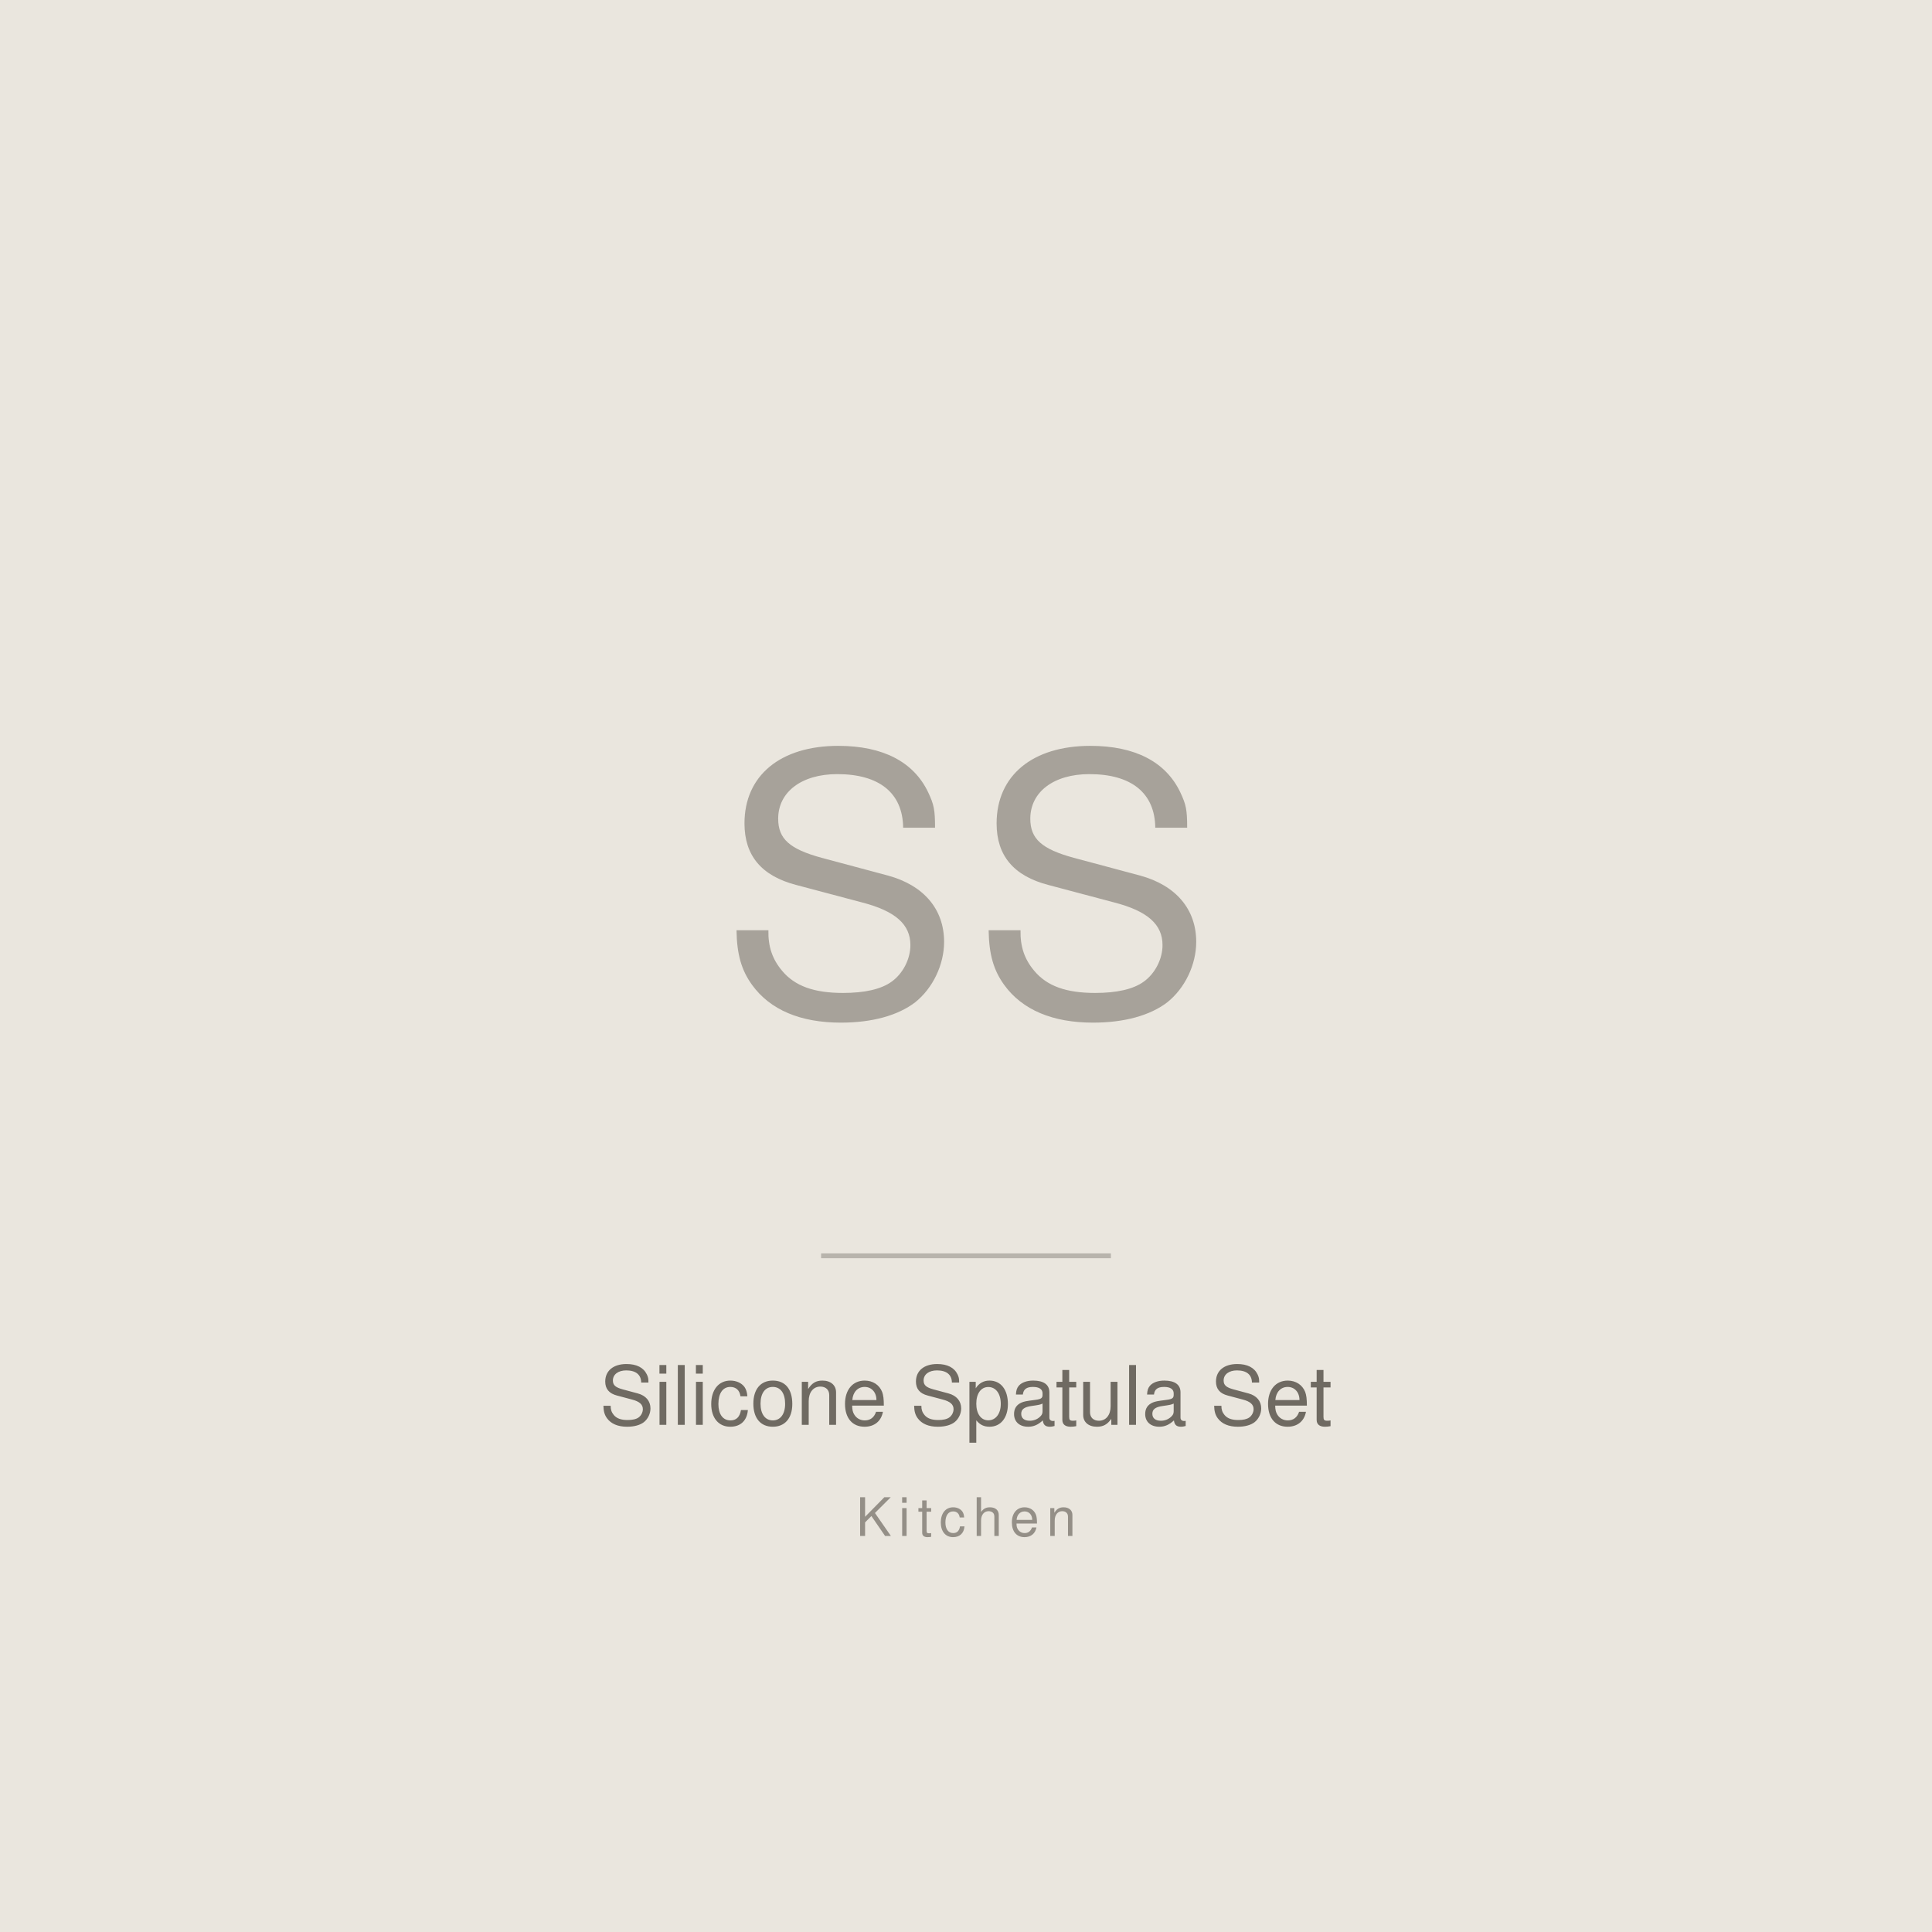
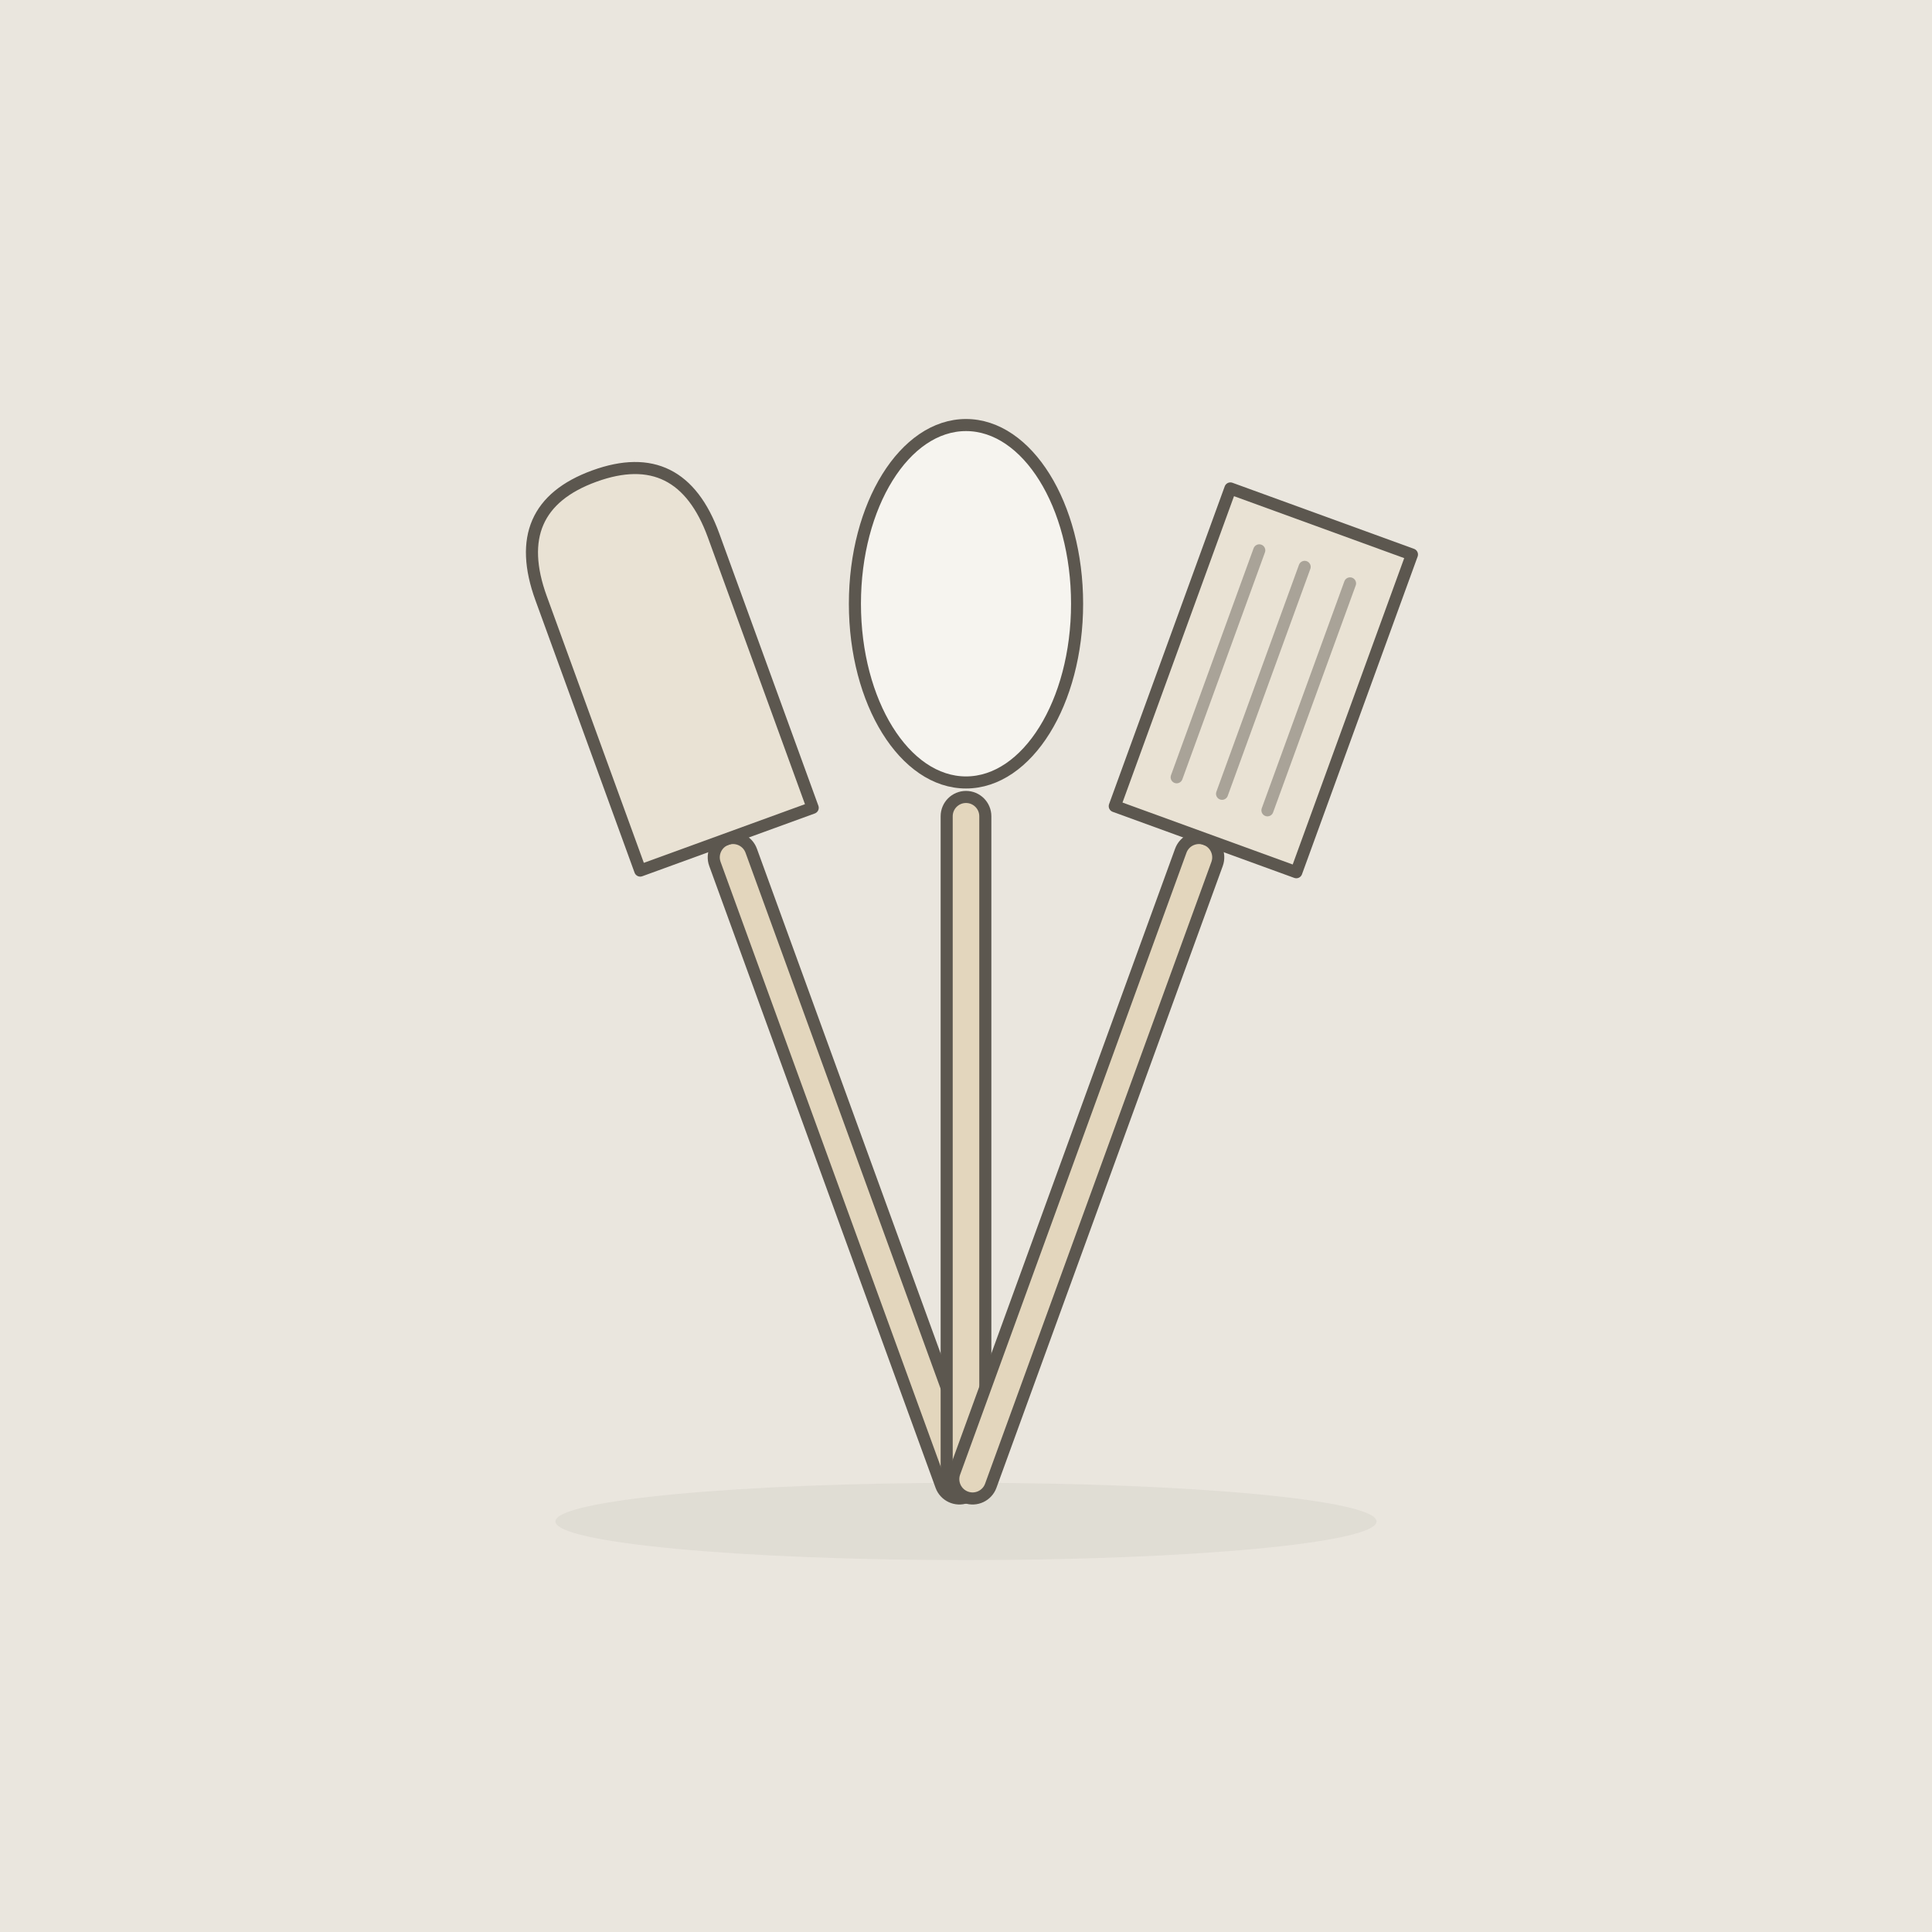
<svg xmlns="http://www.w3.org/2000/svg" viewBox="0 0 800 800" width="800" height="800" role="img" aria-label="Silicone Spatula Set">
  <rect width="800" height="800" fill="#EAE6DE" />
-   <text x="400" y="420" text-anchor="middle" font-family="Helvetica, Arial, sans-serif" font-size="150" font-weight="300" letter-spacing="6" fill="#6F6A62" opacity="0.55">SS</text>
-   <line x1="340" y1="520" x2="460" y2="520" stroke="#6F6A62" stroke-width="2" opacity="0.4" />
-   <text x="400" y="590" text-anchor="middle" font-family="Helvetica, Arial, sans-serif" font-size="34" fill="#6F6A62">Silicone Spatula Set</text>
-   <text x="400" y="636" text-anchor="middle" font-family="Helvetica, Arial, sans-serif" font-size="22" letter-spacing="3" fill="#6F6A62" opacity="0.7">Kitchen</text>
+   <g fill="none" stroke="#5c574f" stroke-width="5" stroke-linecap="round" stroke-linejoin="round">
+     <ellipse cx="400" cy="630" rx="170" ry="16" fill="#5c574f" opacity="0.07" stroke="none" />
+     <g transform="rotate(-20 400 620)">
+       <rect x="392" y="330" width="16" height="290" rx="8" fill="#e3d6bd" />
+       <path d="M362 330 L438 330 L438 210 Q438 170 400 170 Q362 170 362 210 Z" fill="#e9e2d4" />
+     </g>
+     <g>
+       <rect x="392" y="330" width="16" height="290" rx="8" fill="#e3d6bd" />
+       <ellipse cx="400" cy="250" rx="46" ry="74" fill="#f6f4ef" />
+     </g>
+     <g transform="rotate(20 400 620)">
+       <rect x="392" y="330" width="16" height="290" rx="8" fill="#e3d6bd" />
+       <path d="M360 330 L440 330 L440 190 L360 190 Z" fill="#e9e2d4" />
+       <line x1="380" y1="210" x2="380" y2="310" opacity=".45" />
+       <line x1="400" y1="210" x2="400" y2="310" opacity=".45" />
+       <line x1="420" y1="210" x2="420" y2="310" opacity=".45" />
+     </g>
+   </g>
</svg>
